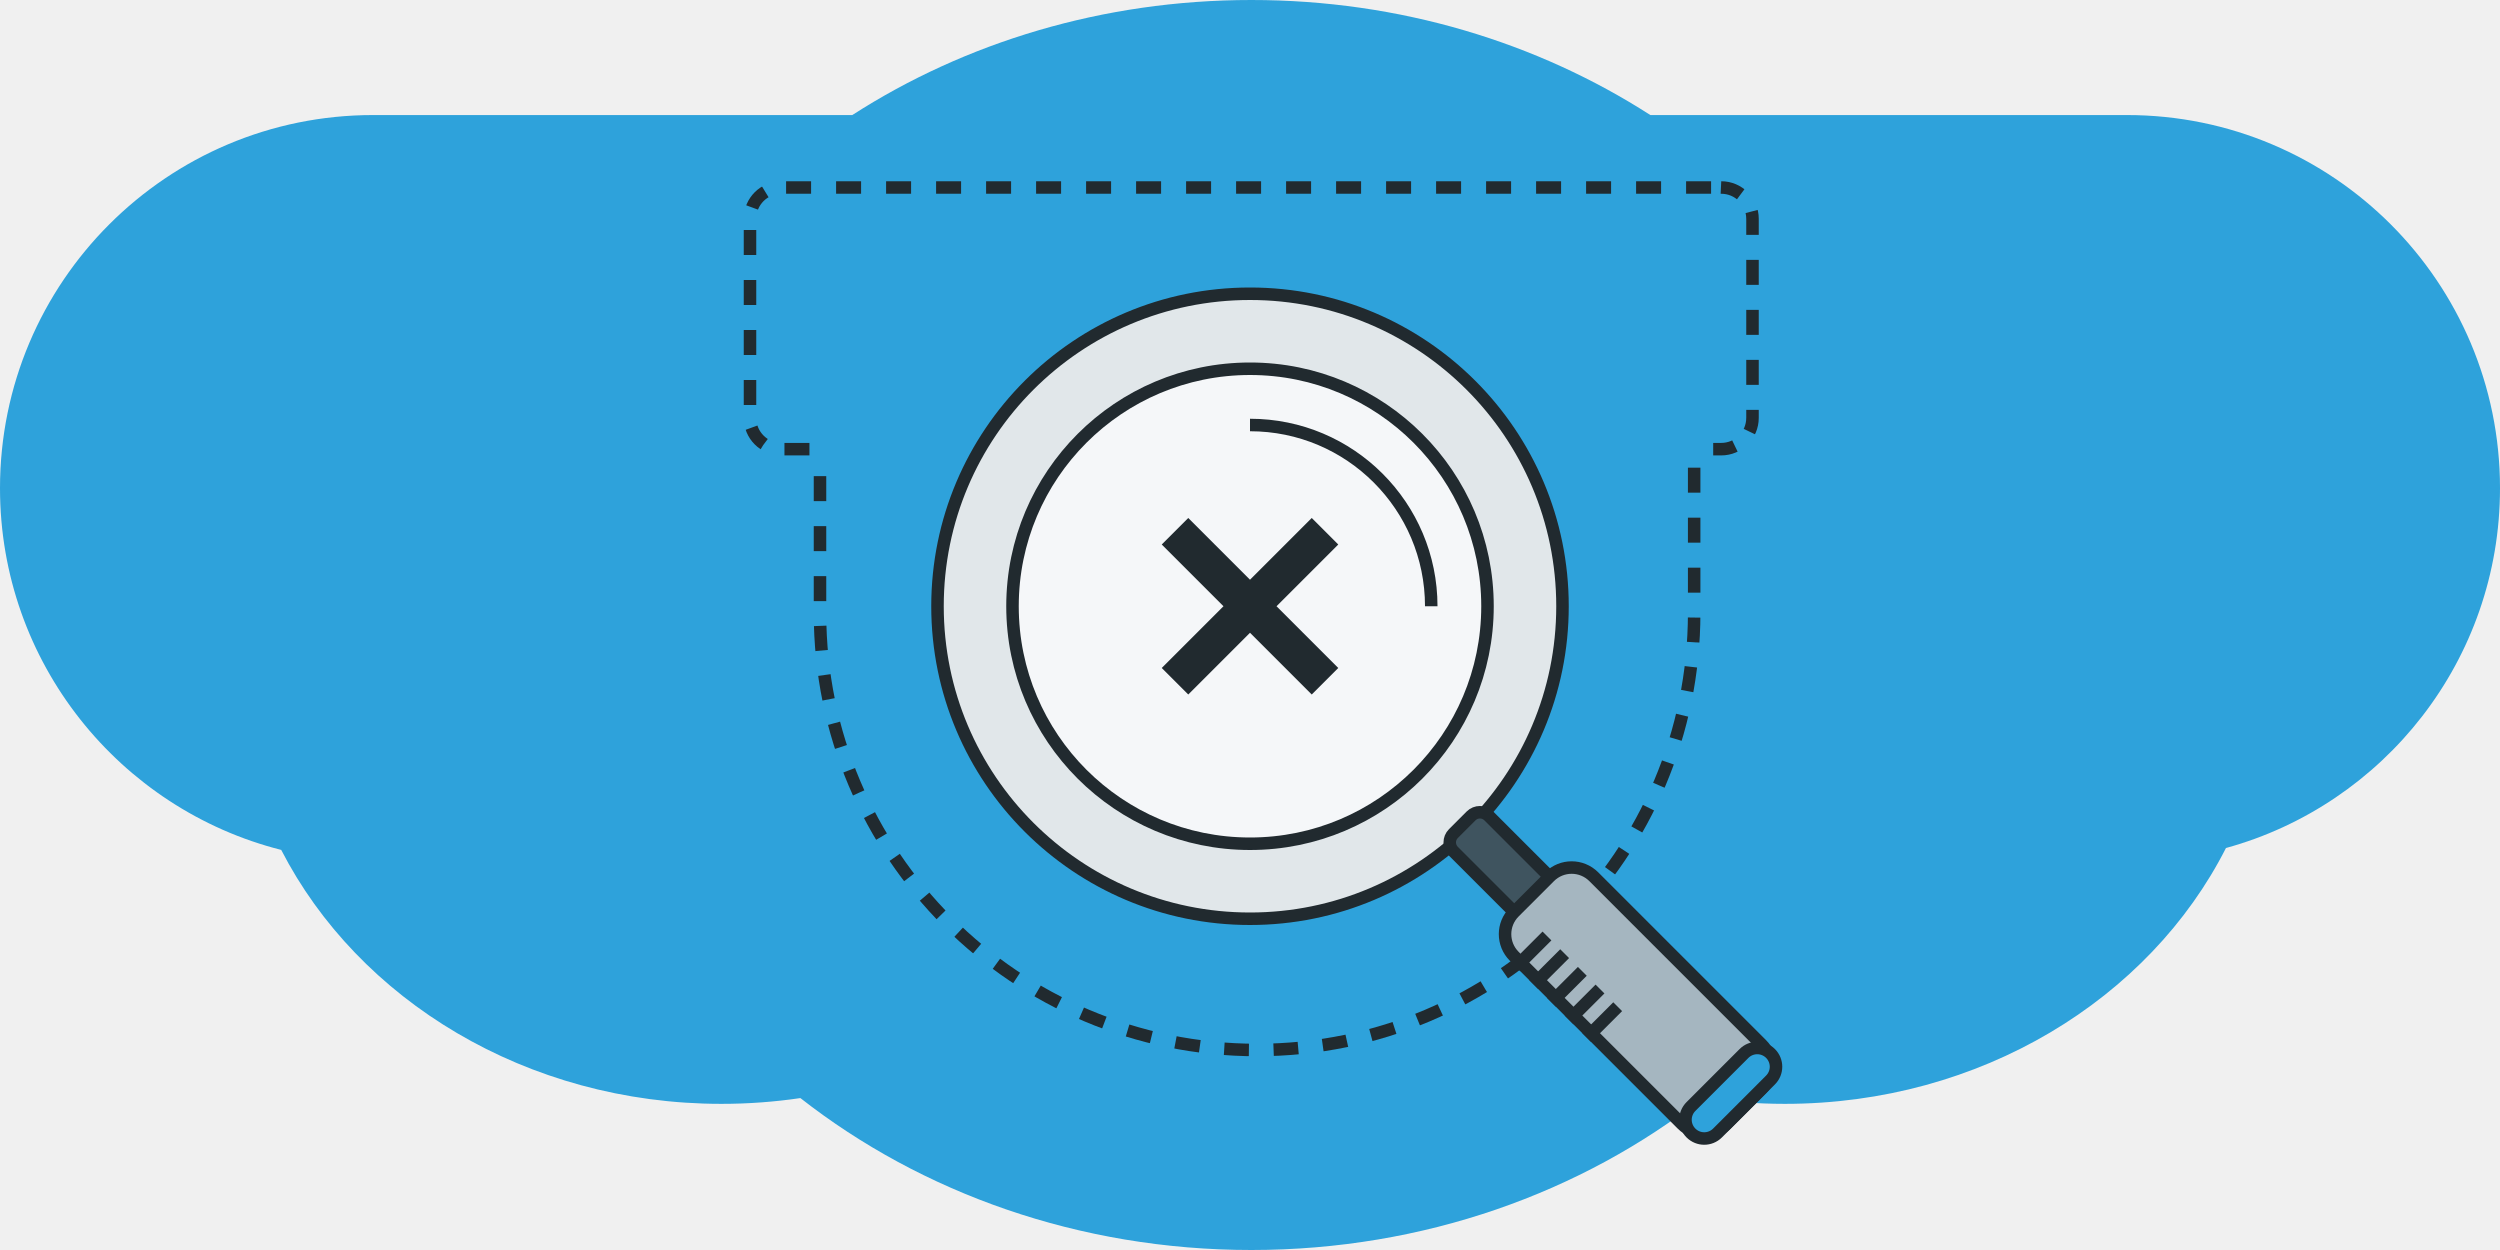
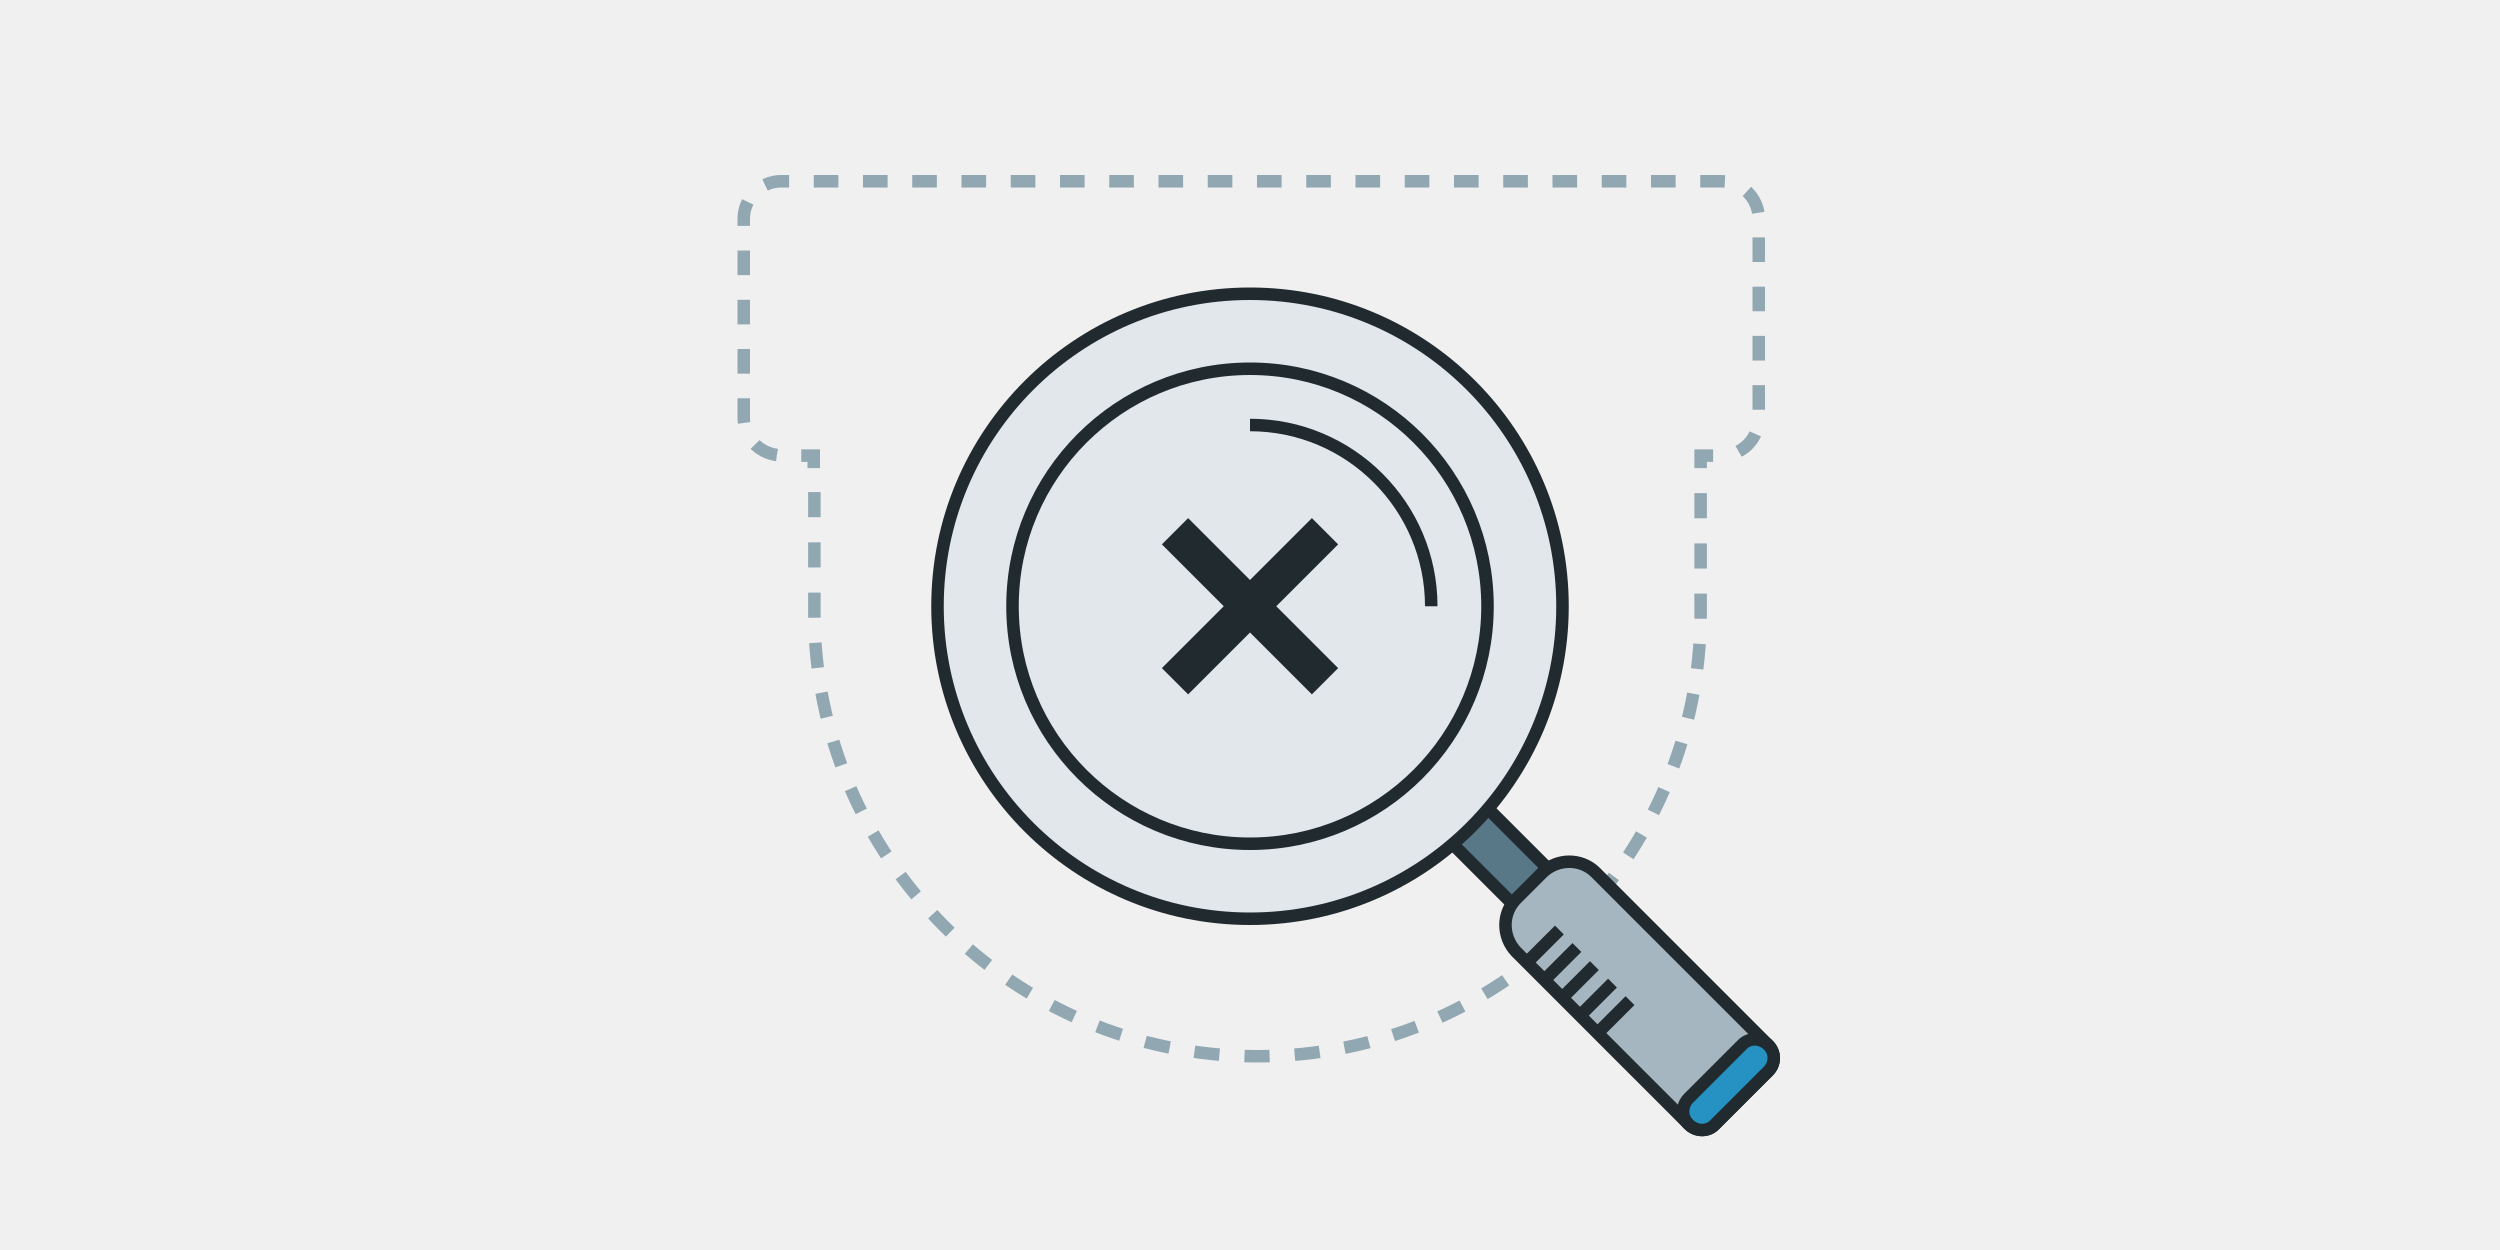
- <svg xmlns="http://www.w3.org/2000/svg" xmlns:xlink="http://www.w3.org/1999/xlink" viewBox="0 0 400 200" version="1.1">
-   <defs>
-     <path d="M275.4,29 C278.714,29 281.4,31.686 281.4,35 L281.4,66.867 C281.4,70.18 278.714,72.867 275.4,72.867 L272.066,72.866 L272.067,98.067 C272.067,137.242 240.309,169 201.133,169 C161.958,169 130.2,137.242 130.2,98.067 L130.2,72.866 L125,72.867 C121.686,72.867 119,70.18 119,66.867 L119,35 C119,31.686 121.686,29 125,29 L275.4,29 Z" id="path-1" />
-     <mask id="mask-2" maskContentUnits="userSpaceOnUse" maskUnits="objectBoundingBox" x="0" y="0" width="162.4" height="140" fill="white">
-       <use xlink:href="#path-1" />
-     </mask>
-   </defs>
-   <g id="Cloud/Placeholders/NoCams" stroke="none" stroke-width="1" fill="none" fill-rule="evenodd">
-     <path d="M200.211,0 C223.999,0 246.029,6.815 264.053,18.406 L340.299,18.408 C373.271,18.408 400,45.137 400,78.109 C400,105.592 381.43,128.738 356.153,135.683 C343.895,159.839 316.901,176.617 285.572,176.617 C281.1,176.617 276.717,176.275 272.452,175.619 C253.093,190.809 227.837,200 200.211,200 C172.63,200 147.411,190.839 128.061,175.692 C123.949,176.3 119.727,176.617 115.423,176.617 C84.225,176.617 57.327,159.979 44.996,135.986 C19.135,129.436 3.41650556e-15,106.007 0,78.109 C-4.03793284e-15,45.137 26.729,18.408 59.701,18.408 L136.369,18.406 C154.392,6.815 176.423,0 200.211,0 Z" class="brand_element_cloud" id="Cloud" fill="#2EA2DB" />
-     <use id="Combined-Shape" stroke="#212A2F" mask="url(#mask-2)" stroke-width="4" stroke-dasharray="4" xlink:href="#path-1" />
-     <circle id="Oval" stroke="#212A2F" stroke-width="2" fill="#E1E7EA" cx="200" cy="97" r="50" />
-     <g id="Group" transform="translate(256.5858, 154.5858) rotate(-45) translate(-256.5858, -154.5858) translate(246.5858, 121.5858)" stroke="#212A2F" stroke-width="2">
-       <rect id="Rectangle" fill="#3F545F" x="6" y="1" width="8" height="27" rx="2" />
-       <rect id="Rectangle" fill="#A5B6C0" x="1" y="16.757" width="18" height="48" rx="5" />
-       <rect id="Rectangle" class="brand_element" fill="#2EA2DB" x="1" y="58.757" width="18" height="6" rx="3" />
-       <path d="M4.54747351e-13,23.172 L7,23.172 M4.54747351e-13,27.172 L7,27.172 M4.54747351e-13,31.172 L7,31.172 M4.54747351e-13,35.172 L7,35.172 M4.54747351e-13,39.172 L7,39.172" id="Combined-Shape" />
-     </g>
-     <circle id="Oval" stroke="#212A2F" stroke-width="2" fill="#F5F7F9" cx="200" cy="97" r="38" />
-     <path d="M229,97 C229,80.984 216.016,68 200,68" id="Path" stroke="#212A2F" stroke-width="2" />
-     <polygon id="Combined-Shape" fill="#212A2F" fill-rule="nonzero" points="209.879 82.879 214.121 87.121 204.243 97 214.121 106.879 209.879 111.121 200 101.243 190.121 111.121 185.879 106.879 195.757 97 185.879 87.121 190.121 82.879 200 92.757" />
-   </g>
+ <svg xmlns="http://www.w3.org/2000/svg" width="400" height="200" viewBox="0 0 400 200" fill="none">
+   <path d="M274.1 72.9H272.1V74.9" stroke="#91A7B2" stroke-width="2" />
+   <path d="M272.1 78.9V98.1C272.1 137.3 240.3 169 201.2 169C162.1 169 130.3 137.2 130.3 98.1V76.9" stroke="#91A7B2" stroke-width="2" stroke-dasharray="4.02 4.02" />
+   <path d="M130.2 74.9V72.9H128.2" stroke="#91A7B2" stroke-width="2" />
+   <path d="M124.3 72.8C121.3 72.4 119 69.9 119 66.8V35C119 31.7 121.7 29 125 29H275.4C278.7 29 281.4 31.7 281.4 35V66.9C281.4 70 279.1 72.5 276 72.9" stroke="#91A7B2" stroke-width="2" stroke-dasharray="3.94 3.94" />
+   <path d="M252.18 143.492L235.916 127.229L230.259 132.886L246.523 149.149L252.18 143.492Z" fill="#587787" stroke="#212A2F" stroke-width="2" />
+   <path fill-rule="evenodd" clip-rule="evenodd" d="M282.9 167.2L255.3 139.6C253 137.3 249.2 137.3 246.8 139.6L242.6 143.8C240.3 146.1 240.3 149.9 242.6 152.3L270.2 179.9C271.4 181.1 273.3 181.1 274.4 179.9L282.9 171.4C284.1 170.3 284.1 168.4 282.9 167.2Z" fill="#A5B6C0" stroke="#212A2F" stroke-width="2" />
+   <path class="brand_element" fill-rule="evenodd" clip-rule="evenodd" d="M270.2 179.9C271.4 181.1 273.3 181.1 274.4 179.9L282.9 171.4C284.1 170.2 284.1 168.3 282.9 167.2C281.7 166 279.8 166 278.7 167.2L270.2 175.7C269 176.9 269 178.8 270.2 179.9Z" fill="#2592C3" stroke="#212A2F" stroke-width="2" />
+   <path d="M200 147C227.614 147 250 124.614 250 97C250 69.386 227.614 47 200 47C172.386 47 150 69.386 150 97C150 124.614 172.386 147 200 147Z" fill="#E1E7EA" stroke="#212A2F" stroke-width="2" />
+   <path d="M200 135C220.987 135 238 117.987 238 97C238 76.013 220.987 59 200 59C179.013 59 162 76.013 162 97C162 117.987 179.013 135 200 135Z" fill="#E1E7EA" stroke="#212A2F" stroke-width="2" />
+   <path d="M229 97C229 81 216 68 200 68M244.6 153.7L249.5 148.8L244.6 153.7ZM247.4 156.5L252.3 151.6L247.4 156.5ZM250.2 159.4L255.1 154.5L250.2 159.4ZM253.1 162.2L258 157.3L253.1 162.2ZM255.9 165L260.8 160.1L255.9 165Z" stroke="#212A2F" stroke-width="2" />
+   <path d="M209.9 82.9L214.1 87.1L204.2 97L214.1 106.9L209.9 111.1L200 101.2L190.1 111.1L185.9 106.9L195.8 97L185.9 87.1L190.1 82.9L200 92.8L209.9 82.9Z" fill="#212A2F" />
</svg>
